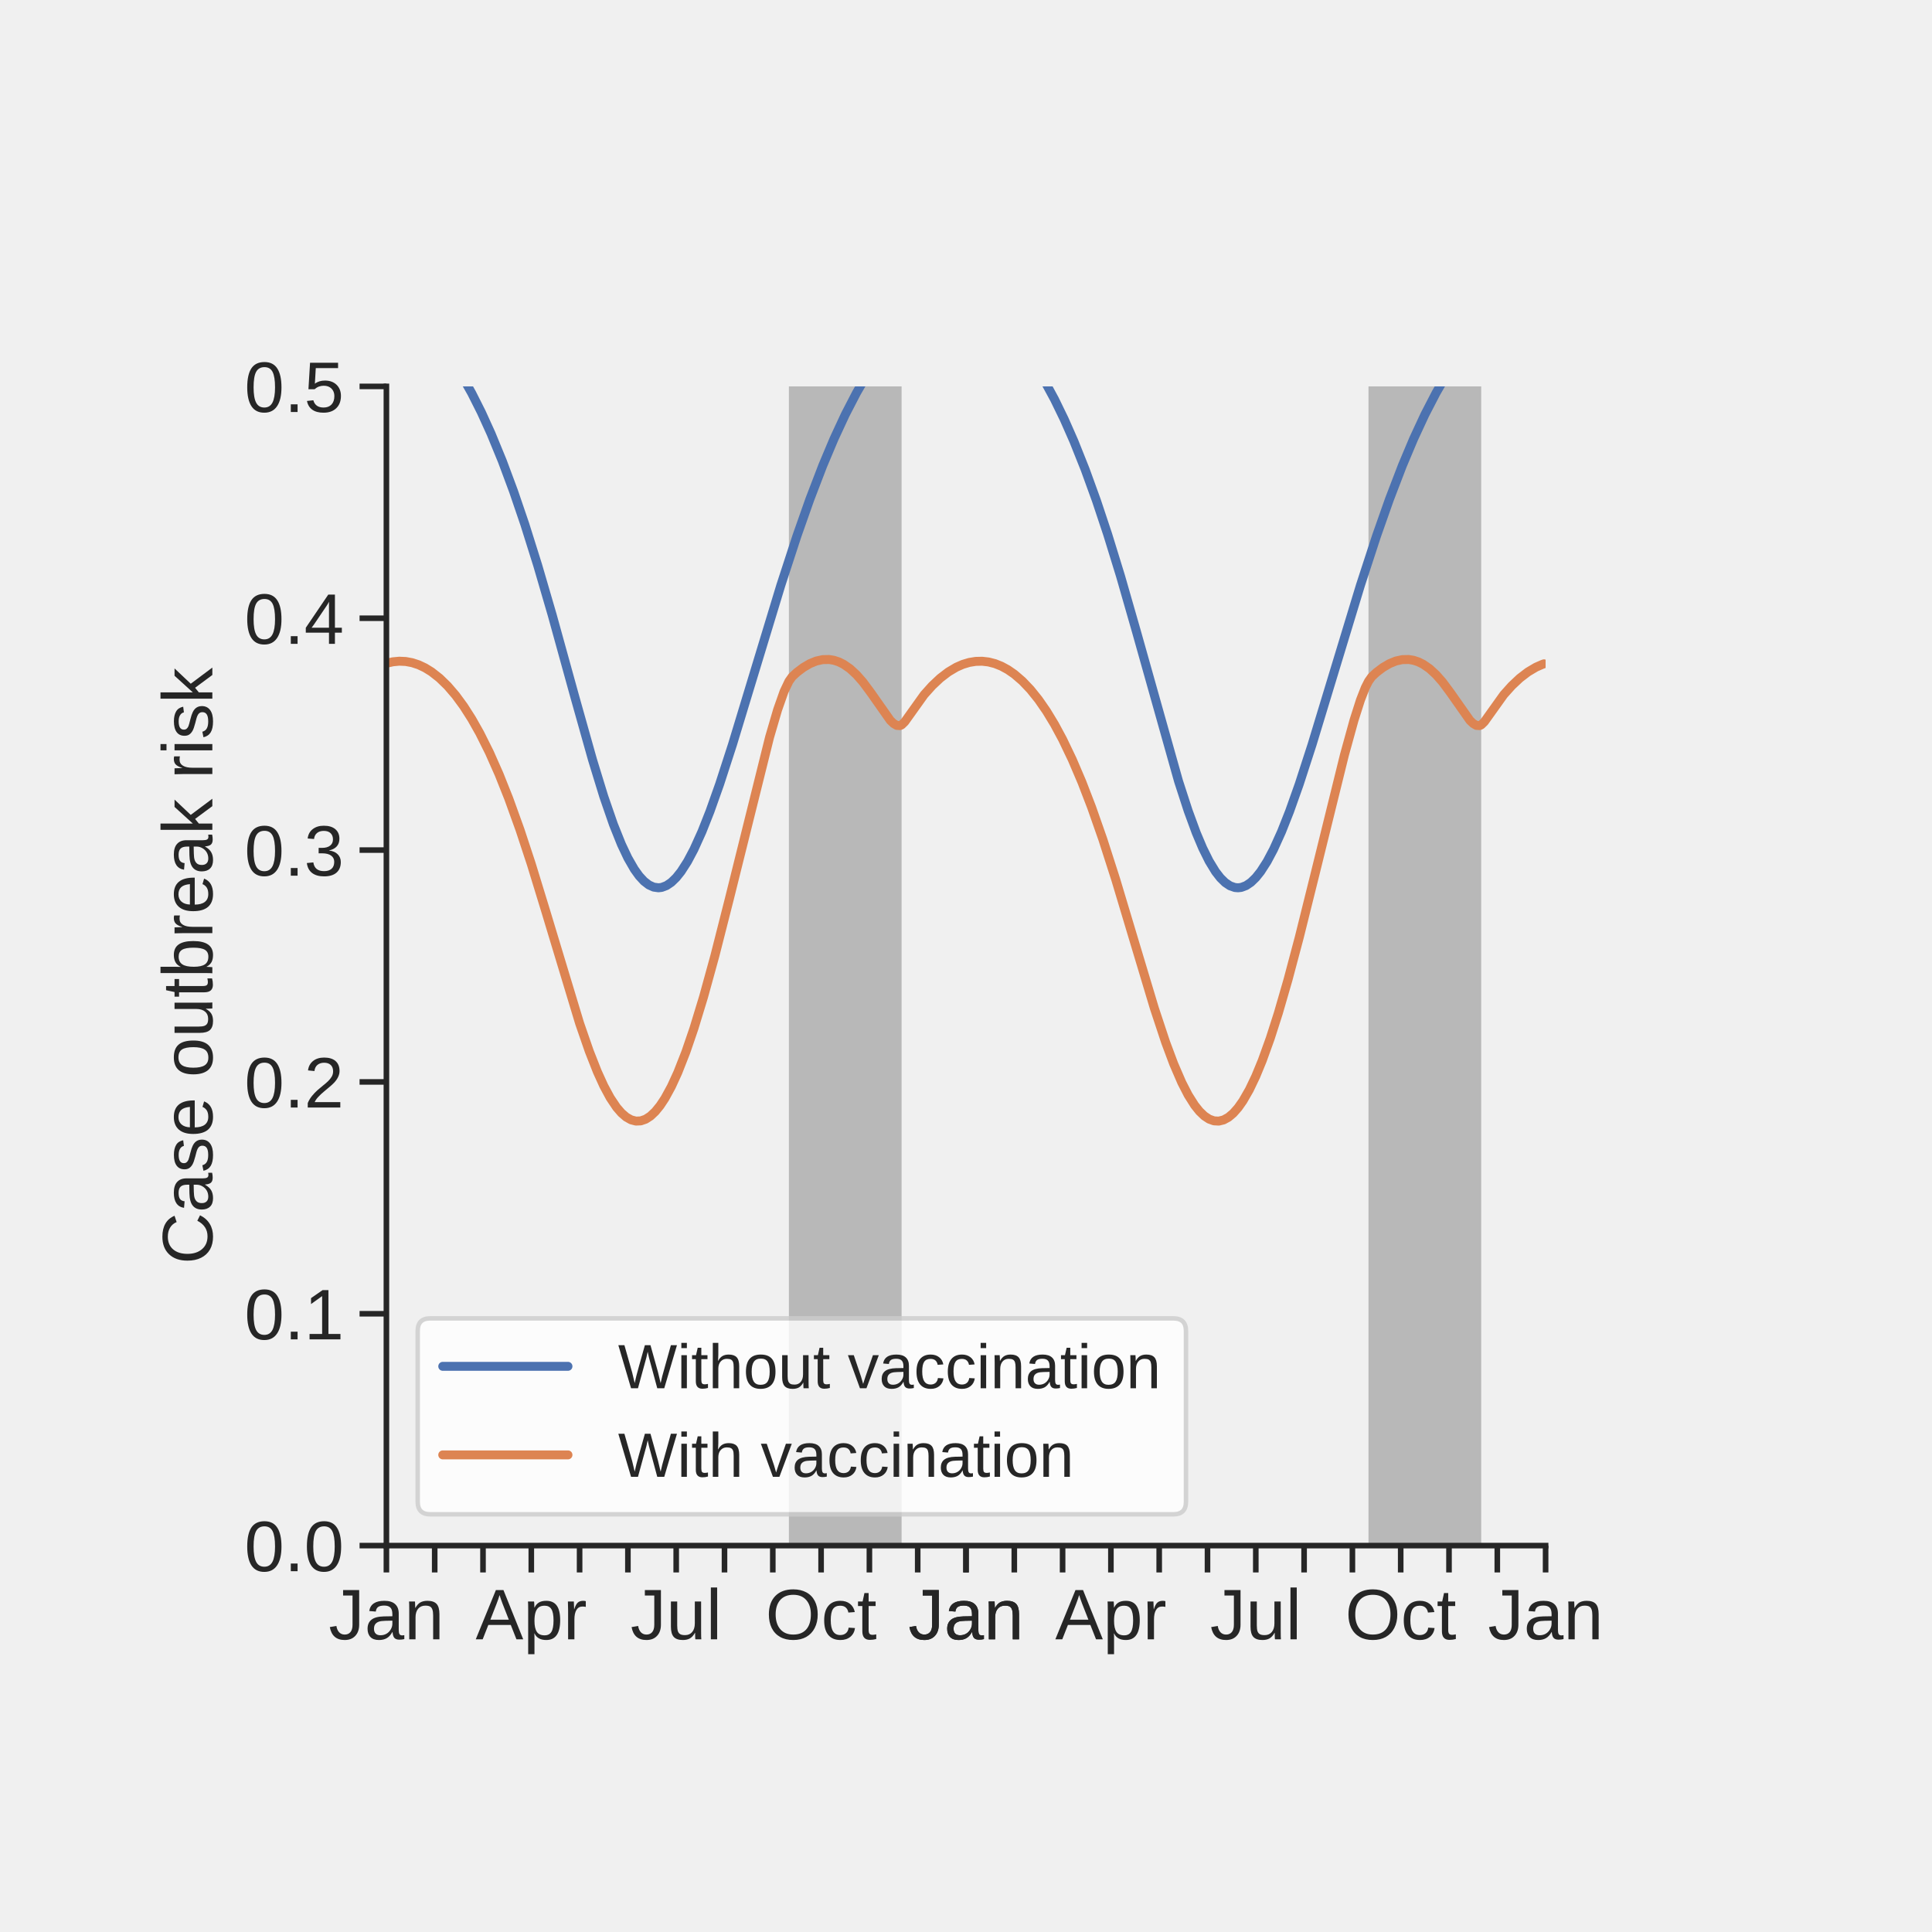
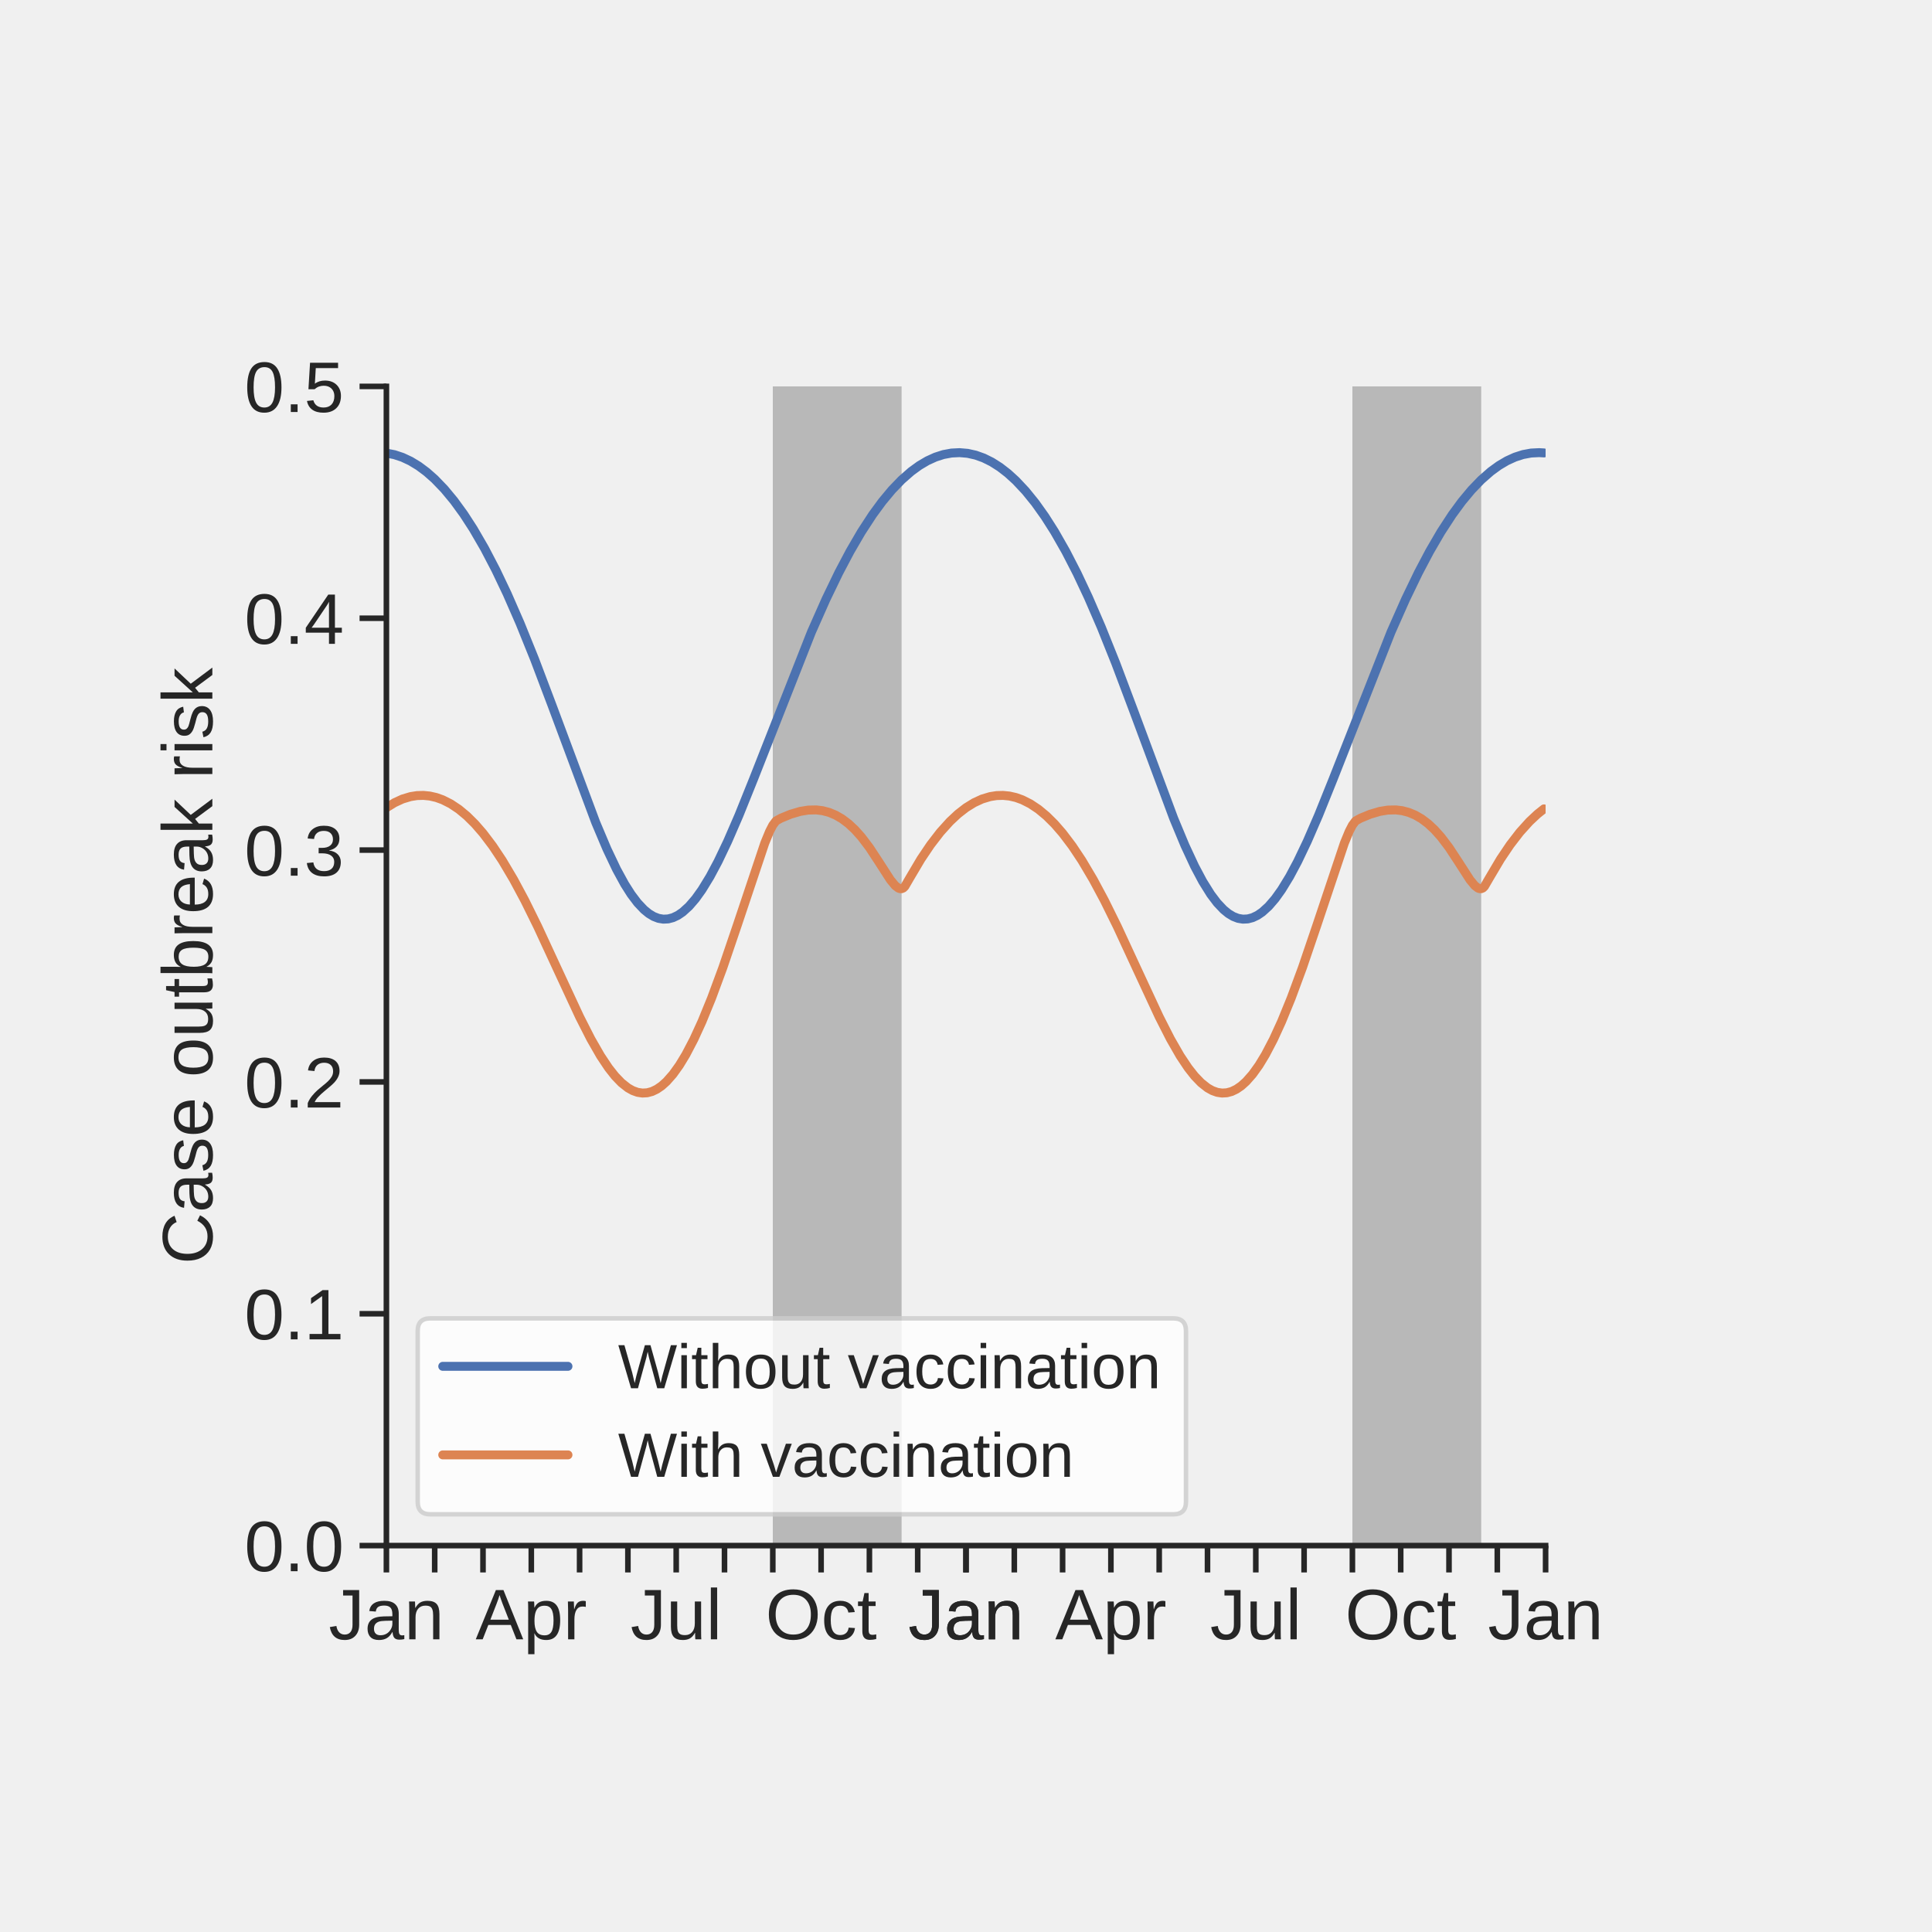
<svg xmlns="http://www.w3.org/2000/svg" xmlns:xlink="http://www.w3.org/1999/xlink" width="432pt" height="432pt" viewBox="0 0 432 432" version="1.1">
  <defs>
    <style type="text/css">*{stroke-linejoin: round; stroke-linecap: butt}</style>
  </defs>
  <g id="figure_1">
    <g id="patch_1">
      <path d="M 0 432  L 432 432  L 432 0  L 0 0  L 0 432  z " style="fill: none" />
    </g>
    <g id="axes_1">
      <g id="patch_2">
        <path d="M 86.4 345.6  L 345.6 345.6  L 345.6 86.4  L 86.4 86.4  L 86.4 345.6  z " style="fill: none" />
      </g>
      <g id="matplotlib.axis_1">
        <g id="xtick_1">
          <g id="line2d_1">
            <defs>
-               <path id="m3aae4bf549" d="M 0 0  L 0 6  " style="stroke: #262626; stroke-width: 1.25" />
+               <path id="m6f3af954a6" d="M 0 0  L 0 6  " style="stroke: #262626; stroke-width: 1.25" />
            </defs>
            <g>
-               <use xlink:href="#m3aae4bf549" x="86.4" y="345.6" style="fill: #262626; stroke: #262626; stroke-width: 1.25" />
+               <use xlink:href="#m6f3af954a6" x="86.4" y="345.6" style="fill: #262626; stroke: #262626; stroke-width: 1.25" />
            </g>
          </g>
          <g id="text_1">
            <text style="fill: #262626; font: 16px 'Arial', 'DejaVu Sans', 'Liberation Sans', 'Bitstream Vera Sans', sans-serif; text-anchor: middle" x="86.4" y="366.553" transform="rotate(-0 86.4 366.5525)">Jan</text>
          </g>
        </g>
        <g id="xtick_2">
          <g id="line2d_2">
            <g>
-               <use xlink:href="#m3aae4bf549" x="97.2" y="345.6" style="fill: #262626; stroke: #262626; stroke-width: 1.25" />
+               <use xlink:href="#m6f3af954a6" x="97.2" y="345.6" style="fill: #262626; stroke: #262626; stroke-width: 1.25" />
            </g>
          </g>
        </g>
        <g id="xtick_3">
          <g id="line2d_3">
            <g>
-               <use xlink:href="#m3aae4bf549" x="108" y="345.6" style="fill: #262626; stroke: #262626; stroke-width: 1.25" />
+               <use xlink:href="#m6f3af954a6" x="108" y="345.6" style="fill: #262626; stroke: #262626; stroke-width: 1.25" />
            </g>
          </g>
        </g>
        <g id="xtick_4">
          <g id="line2d_4">
            <g>
-               <use xlink:href="#m3aae4bf549" x="118.8" y="345.6" style="fill: #262626; stroke: #262626; stroke-width: 1.25" />
+               <use xlink:href="#m6f3af954a6" x="118.8" y="345.6" style="fill: #262626; stroke: #262626; stroke-width: 1.25" />
            </g>
          </g>
          <g id="text_2">
            <text style="fill: #262626; font: 16px 'Arial', 'DejaVu Sans', 'Liberation Sans', 'Bitstream Vera Sans', sans-serif; text-anchor: middle" x="118.8" y="366.553" transform="rotate(-0 118.8 366.5525)">Apr</text>
          </g>
        </g>
        <g id="xtick_5">
          <g id="line2d_5">
            <g>
-               <use xlink:href="#m3aae4bf549" x="129.6" y="345.6" style="fill: #262626; stroke: #262626; stroke-width: 1.25" />
+               <use xlink:href="#m6f3af954a6" x="129.6" y="345.6" style="fill: #262626; stroke: #262626; stroke-width: 1.25" />
            </g>
          </g>
        </g>
        <g id="xtick_6">
          <g id="line2d_6">
            <g>
-               <use xlink:href="#m3aae4bf549" x="140.4" y="345.6" style="fill: #262626; stroke: #262626; stroke-width: 1.25" />
+               <use xlink:href="#m6f3af954a6" x="140.4" y="345.6" style="fill: #262626; stroke: #262626; stroke-width: 1.25" />
            </g>
          </g>
        </g>
        <g id="xtick_7">
          <g id="line2d_7">
            <g>
-               <use xlink:href="#m3aae4bf549" x="151.2" y="345.6" style="fill: #262626; stroke: #262626; stroke-width: 1.25" />
+               <use xlink:href="#m6f3af954a6" x="151.2" y="345.6" style="fill: #262626; stroke: #262626; stroke-width: 1.25" />
            </g>
          </g>
          <g id="text_3">
            <text style="fill: #262626; font: 16px 'Arial', 'DejaVu Sans', 'Liberation Sans', 'Bitstream Vera Sans', sans-serif; text-anchor: middle" x="151.2" y="366.553" transform="rotate(-0 151.2 366.5525)">Jul</text>
          </g>
        </g>
        <g id="xtick_8">
          <g id="line2d_8">
            <g>
-               <use xlink:href="#m3aae4bf549" x="162" y="345.6" style="fill: #262626; stroke: #262626; stroke-width: 1.25" />
+               <use xlink:href="#m6f3af954a6" x="162" y="345.6" style="fill: #262626; stroke: #262626; stroke-width: 1.25" />
            </g>
          </g>
        </g>
        <g id="xtick_9">
          <g id="line2d_9">
            <g>
-               <use xlink:href="#m3aae4bf549" x="172.8" y="345.6" style="fill: #262626; stroke: #262626; stroke-width: 1.25" />
+               <use xlink:href="#m6f3af954a6" x="172.8" y="345.6" style="fill: #262626; stroke: #262626; stroke-width: 1.25" />
            </g>
          </g>
        </g>
        <g id="xtick_10">
          <g id="line2d_10">
            <g>
-               <use xlink:href="#m3aae4bf549" x="183.6" y="345.6" style="fill: #262626; stroke: #262626; stroke-width: 1.25" />
+               <use xlink:href="#m6f3af954a6" x="183.6" y="345.6" style="fill: #262626; stroke: #262626; stroke-width: 1.25" />
            </g>
          </g>
          <g id="text_4">
            <text style="fill: #262626; font: 16px 'Arial', 'DejaVu Sans', 'Liberation Sans', 'Bitstream Vera Sans', sans-serif; text-anchor: middle" x="183.6" y="366.553" transform="rotate(-0 183.6 366.5525)">Oct</text>
          </g>
        </g>
        <g id="xtick_11">
          <g id="line2d_11">
            <g>
-               <use xlink:href="#m3aae4bf549" x="194.4" y="345.6" style="fill: #262626; stroke: #262626; stroke-width: 1.25" />
+               <use xlink:href="#m6f3af954a6" x="194.4" y="345.6" style="fill: #262626; stroke: #262626; stroke-width: 1.25" />
            </g>
          </g>
        </g>
        <g id="xtick_12">
          <g id="line2d_12">
            <g>
-               <use xlink:href="#m3aae4bf549" x="205.2" y="345.6" style="fill: #262626; stroke: #262626; stroke-width: 1.25" />
+               <use xlink:href="#m6f3af954a6" x="205.2" y="345.6" style="fill: #262626; stroke: #262626; stroke-width: 1.25" />
            </g>
          </g>
        </g>
        <g id="xtick_13">
          <g id="line2d_13">
            <g>
-               <use xlink:href="#m3aae4bf549" x="216" y="345.6" style="fill: #262626; stroke: #262626; stroke-width: 1.25" />
+               <use xlink:href="#m6f3af954a6" x="216" y="345.6" style="fill: #262626; stroke: #262626; stroke-width: 1.25" />
            </g>
          </g>
          <g id="text_5">
            <text style="fill: #262626; font: 16px 'Arial', 'DejaVu Sans', 'Liberation Sans', 'Bitstream Vera Sans', sans-serif; text-anchor: middle" x="216" y="366.553" transform="rotate(-0 216 366.5525)">Jan</text>
          </g>
        </g>
        <g id="xtick_14">
          <g id="line2d_14">
            <g>
-               <use xlink:href="#m3aae4bf549" x="216" y="345.6" style="fill: #262626; stroke: #262626; stroke-width: 1.25" />
+               <use xlink:href="#m6f3af954a6" x="216" y="345.6" style="fill: #262626; stroke: #262626; stroke-width: 1.25" />
            </g>
          </g>
          <g id="text_6">
            <text style="fill: #262626; font: 16px 'Arial', 'DejaVu Sans', 'Liberation Sans', 'Bitstream Vera Sans', sans-serif; text-anchor: middle" x="216" y="366.553" transform="rotate(-0 216 366.5525)">Jan</text>
          </g>
        </g>
        <g id="xtick_15">
          <g id="line2d_15">
            <g>
-               <use xlink:href="#m3aae4bf549" x="226.8" y="345.6" style="fill: #262626; stroke: #262626; stroke-width: 1.25" />
+               <use xlink:href="#m6f3af954a6" x="226.8" y="345.6" style="fill: #262626; stroke: #262626; stroke-width: 1.25" />
            </g>
          </g>
        </g>
        <g id="xtick_16">
          <g id="line2d_16">
            <g>
-               <use xlink:href="#m3aae4bf549" x="237.6" y="345.6" style="fill: #262626; stroke: #262626; stroke-width: 1.25" />
+               <use xlink:href="#m6f3af954a6" x="237.6" y="345.6" style="fill: #262626; stroke: #262626; stroke-width: 1.25" />
            </g>
          </g>
        </g>
        <g id="xtick_17">
          <g id="line2d_17">
            <g>
-               <use xlink:href="#m3aae4bf549" x="248.4" y="345.6" style="fill: #262626; stroke: #262626; stroke-width: 1.25" />
+               <use xlink:href="#m6f3af954a6" x="248.4" y="345.6" style="fill: #262626; stroke: #262626; stroke-width: 1.25" />
            </g>
          </g>
          <g id="text_7">
            <text style="fill: #262626; font: 16px 'Arial', 'DejaVu Sans', 'Liberation Sans', 'Bitstream Vera Sans', sans-serif; text-anchor: middle" x="248.4" y="366.553" transform="rotate(-0 248.4 366.5525)">Apr</text>
          </g>
        </g>
        <g id="xtick_18">
          <g id="line2d_18">
            <g>
-               <use xlink:href="#m3aae4bf549" x="259.2" y="345.6" style="fill: #262626; stroke: #262626; stroke-width: 1.25" />
+               <use xlink:href="#m6f3af954a6" x="259.2" y="345.6" style="fill: #262626; stroke: #262626; stroke-width: 1.25" />
            </g>
          </g>
        </g>
        <g id="xtick_19">
          <g id="line2d_19">
            <g>
-               <use xlink:href="#m3aae4bf549" x="270" y="345.6" style="fill: #262626; stroke: #262626; stroke-width: 1.25" />
+               <use xlink:href="#m6f3af954a6" x="270" y="345.6" style="fill: #262626; stroke: #262626; stroke-width: 1.25" />
            </g>
          </g>
        </g>
        <g id="xtick_20">
          <g id="line2d_20">
            <g>
-               <use xlink:href="#m3aae4bf549" x="280.8" y="345.6" style="fill: #262626; stroke: #262626; stroke-width: 1.25" />
+               <use xlink:href="#m6f3af954a6" x="280.8" y="345.6" style="fill: #262626; stroke: #262626; stroke-width: 1.25" />
            </g>
          </g>
          <g id="text_8">
            <text style="fill: #262626; font: 16px 'Arial', 'DejaVu Sans', 'Liberation Sans', 'Bitstream Vera Sans', sans-serif; text-anchor: middle" x="280.8" y="366.553" transform="rotate(-0 280.8 366.5525)">Jul</text>
          </g>
        </g>
        <g id="xtick_21">
          <g id="line2d_21">
            <g>
-               <use xlink:href="#m3aae4bf549" x="291.6" y="345.6" style="fill: #262626; stroke: #262626; stroke-width: 1.25" />
+               <use xlink:href="#m6f3af954a6" x="291.6" y="345.6" style="fill: #262626; stroke: #262626; stroke-width: 1.25" />
            </g>
          </g>
        </g>
        <g id="xtick_22">
          <g id="line2d_22">
            <g>
-               <use xlink:href="#m3aae4bf549" x="302.4" y="345.6" style="fill: #262626; stroke: #262626; stroke-width: 1.25" />
+               <use xlink:href="#m6f3af954a6" x="302.4" y="345.6" style="fill: #262626; stroke: #262626; stroke-width: 1.25" />
            </g>
          </g>
        </g>
        <g id="xtick_23">
          <g id="line2d_23">
            <g>
-               <use xlink:href="#m3aae4bf549" x="313.2" y="345.6" style="fill: #262626; stroke: #262626; stroke-width: 1.25" />
+               <use xlink:href="#m6f3af954a6" x="313.2" y="345.6" style="fill: #262626; stroke: #262626; stroke-width: 1.25" />
            </g>
          </g>
          <g id="text_9">
            <text style="fill: #262626; font: 16px 'Arial', 'DejaVu Sans', 'Liberation Sans', 'Bitstream Vera Sans', sans-serif; text-anchor: middle" x="313.2" y="366.553" transform="rotate(-0 313.2 366.5525)">Oct</text>
          </g>
        </g>
        <g id="xtick_24">
          <g id="line2d_24">
            <g>
-               <use xlink:href="#m3aae4bf549" x="324" y="345.6" style="fill: #262626; stroke: #262626; stroke-width: 1.25" />
+               <use xlink:href="#m6f3af954a6" x="324" y="345.6" style="fill: #262626; stroke: #262626; stroke-width: 1.25" />
            </g>
          </g>
        </g>
        <g id="xtick_25">
          <g id="line2d_25">
            <g>
-               <use xlink:href="#m3aae4bf549" x="334.8" y="345.6" style="fill: #262626; stroke: #262626; stroke-width: 1.25" />
+               <use xlink:href="#m6f3af954a6" x="334.8" y="345.6" style="fill: #262626; stroke: #262626; stroke-width: 1.25" />
            </g>
          </g>
        </g>
        <g id="xtick_26">
          <g id="line2d_26">
            <g>
-               <use xlink:href="#m3aae4bf549" x="345.6" y="345.6" style="fill: #262626; stroke: #262626; stroke-width: 1.25" />
+               <use xlink:href="#m6f3af954a6" x="345.6" y="345.6" style="fill: #262626; stroke: #262626; stroke-width: 1.25" />
            </g>
          </g>
          <g id="text_10">
            <text style="fill: #262626; font: 16px 'Arial', 'DejaVu Sans', 'Liberation Sans', 'Bitstream Vera Sans', sans-serif; text-anchor: middle" x="345.6" y="366.553" transform="rotate(-0 345.6 366.5525)">Jan</text>
          </g>
        </g>
        <g id="text_11">
          <text style="fill: #262626; font: 16px 'Arial', 'DejaVu Sans', 'Liberation Sans', 'Bitstream Vera Sans', sans-serif; text-anchor: middle" x="216" y="385.185" transform="rotate(-0 216 385.185)"> </text>
        </g>
      </g>
      <g id="matplotlib.axis_2">
        <g id="ytick_1">
          <g id="line2d_27">
            <defs>
-               <path id="m55e6d79a7b" d="M 0 0  L -6 0  " style="stroke: #262626; stroke-width: 1.25" />
+               <path id="mc6d8b7485a" d="M 0 0  L -6 0  " style="stroke: #262626; stroke-width: 1.25" />
            </defs>
            <g>
-               <use xlink:href="#m55e6d79a7b" x="86.4" y="345.6" style="fill: #262626; stroke: #262626; stroke-width: 1.25" />
+               <use xlink:href="#mc6d8b7485a" x="86.4" y="345.6" style="fill: #262626; stroke: #262626; stroke-width: 1.25" />
            </g>
          </g>
          <g id="text_12">
            <text style="fill: #262626; font: 16px 'Arial', 'DejaVu Sans', 'Liberation Sans', 'Bitstream Vera Sans', sans-serif; text-anchor: end" x="76.9" y="351.326" transform="rotate(-0 76.9 351.3263)">0.0</text>
          </g>
        </g>
        <g id="ytick_2">
          <g id="line2d_28">
            <g>
-               <use xlink:href="#m55e6d79a7b" x="86.4" y="293.76" style="fill: #262626; stroke: #262626; stroke-width: 1.25" />
+               <use xlink:href="#mc6d8b7485a" x="86.4" y="293.76" style="fill: #262626; stroke: #262626; stroke-width: 1.25" />
            </g>
          </g>
          <g id="text_13">
            <text style="fill: #262626; font: 16px 'Arial', 'DejaVu Sans', 'Liberation Sans', 'Bitstream Vera Sans', sans-serif; text-anchor: end" x="76.9" y="299.486" transform="rotate(-0 76.9 299.4862)">0.1</text>
          </g>
        </g>
        <g id="ytick_3">
          <g id="line2d_29">
            <g>
-               <use xlink:href="#m55e6d79a7b" x="86.4" y="241.92" style="fill: #262626; stroke: #262626; stroke-width: 1.25" />
+               <use xlink:href="#mc6d8b7485a" x="86.4" y="241.92" style="fill: #262626; stroke: #262626; stroke-width: 1.25" />
            </g>
          </g>
          <g id="text_14">
            <text style="fill: #262626; font: 16px 'Arial', 'DejaVu Sans', 'Liberation Sans', 'Bitstream Vera Sans', sans-serif; text-anchor: end" x="76.9" y="247.646" transform="rotate(-0 76.9 247.6463)">0.2</text>
          </g>
        </g>
        <g id="ytick_4">
          <g id="line2d_30">
            <g>
-               <use xlink:href="#m55e6d79a7b" x="86.4" y="190.08" style="fill: #262626; stroke: #262626; stroke-width: 1.25" />
+               <use xlink:href="#mc6d8b7485a" x="86.4" y="190.08" style="fill: #262626; stroke: #262626; stroke-width: 1.25" />
            </g>
          </g>
          <g id="text_15">
            <text style="fill: #262626; font: 16px 'Arial', 'DejaVu Sans', 'Liberation Sans', 'Bitstream Vera Sans', sans-serif; text-anchor: end" x="76.9" y="195.806" transform="rotate(-0 76.9 195.8063)">0.3</text>
          </g>
        </g>
        <g id="ytick_5">
          <g id="line2d_31">
            <g>
-               <use xlink:href="#m55e6d79a7b" x="86.4" y="138.24" style="fill: #262626; stroke: #262626; stroke-width: 1.25" />
+               <use xlink:href="#mc6d8b7485a" x="86.4" y="138.24" style="fill: #262626; stroke: #262626; stroke-width: 1.25" />
            </g>
          </g>
          <g id="text_16">
            <text style="fill: #262626; font: 16px 'Arial', 'DejaVu Sans', 'Liberation Sans', 'Bitstream Vera Sans', sans-serif; text-anchor: end" x="76.9" y="143.966" transform="rotate(-0 76.9 143.9663)">0.4</text>
          </g>
        </g>
        <g id="ytick_6">
          <g id="line2d_32">
            <g>
-               <use xlink:href="#m55e6d79a7b" x="86.4" y="86.4" style="fill: #262626; stroke: #262626; stroke-width: 1.25" />
+               <use xlink:href="#mc6d8b7485a" x="86.4" y="86.4" style="fill: #262626; stroke: #262626; stroke-width: 1.25" />
            </g>
          </g>
          <g id="text_17">
            <text style="fill: #262626; font: 16px 'Arial', 'DejaVu Sans', 'Liberation Sans', 'Bitstream Vera Sans', sans-serif; text-anchor: end" x="76.9" y="92.126" transform="rotate(-0 76.9 92.12625)">0.5</text>
          </g>
        </g>
        <g id="text_18">
          <text style="fill: #262626; font: 16px 'Arial', 'DejaVu Sans', 'Liberation Sans', 'Bitstream Vera Sans', sans-serif; text-anchor: middle" x="47.48" y="216" transform="rotate(-90 47.48 216)">Case outbreak risk</text>
        </g>
      </g>
      <g id="PolyCollection_1">
        <defs>
-           <path id="mdeb7b8ef8e" d="M 201.6 -86.4  L 176.4 -86.4  L 176.4 -345.6  L 201.6 -345.6  L 201.6 -345.6  L 201.6 -86.4  z " />
+           <path id="mb7a1e2611a" d="M 201.6 -86.4  L 172.8 -86.4  L 172.8 -345.6  L 201.6 -345.6  L 201.6 -345.6  L 201.6 -86.4  z " />
        </defs>
-         <g clip-path="url(#p5eee9046e7)">
-           <use xlink:href="#mdeb7b8ef8e" x="0" y="432" style="fill: #808080; fill-opacity: 0.5" />
+         <g clip-path="url(#pbcfb053c16)">
+           <use xlink:href="#mb7a1e2611a" x="0" y="432" style="fill: #808080; fill-opacity: 0.5" />
        </g>
      </g>
      <g id="PolyCollection_2">
        <defs>
-           <path id="md2ae67f870" d="M 331.2 -86.4  L 306 -86.4  L 306 -345.6  L 331.2 -345.6  L 331.2 -345.6  L 331.2 -86.4  z " />
+           <path id="m09e7c4438b" d="M 331.2 -86.4  L 302.4 -86.4  L 302.4 -345.6  L 331.2 -345.6  L 331.2 -345.6  L 331.2 -86.4  z " />
        </defs>
-         <g clip-path="url(#p5eee9046e7)">
-           <use xlink:href="#md2ae67f870" x="0" y="432" style="fill: #808080; fill-opacity: 0.5" />
+         <g clip-path="url(#pbcfb053c16)">
+           <use xlink:href="#m09e7c4438b" x="0" y="432" style="fill: #808080; fill-opacity: 0.5" />
        </g>
      </g>
      <g id="line2d_33">
-         <path d="M 86.4 68.499  L 88.2 69.005  L 90 69.775  L 91.8 70.813  L 93.6 72.122  L 95.4 73.706  L 97.2 75.571  L 99 77.72  L 101.16 80.686  L 103.32 84.081  L 105.48 87.919  L 107.64 92.209  L 109.8 96.96  L 112.32 103.094  L 114.84 109.866  L 117.36 117.263  L 120.24 126.436  L 123.48 137.541  L 128.52 155.781  L 132.48 169.864  L 135 178.081  L 137.16 184.333  L 138.96 188.821  L 140.4 191.861  L 141.84 194.363  L 142.92 195.866  L 144 197.037  L 145.08 197.87  L 146.16 198.361  L 147.24 198.512  L 147.96 198.425  L 149.04 198.018  L 150.12 197.285  L 151.2 196.237  L 152.28 194.888  L 153.72 192.647  L 155.16 189.935  L 156.96 185.954  L 158.76 181.399  L 160.92 175.315  L 163.8 166.427  L 168.12 152.19  L 174.6 130.857  L 178.2 119.822  L 181.08 111.647  L 183.96 104.137  L 186.48 98.145  L 189 92.71  L 191.52 87.836  L 193.68 84.103  L 195.84 80.778  L 198 77.855  L 200.16 75.329  L 202.32 73.193  L 204.12 71.709  L 205.92 70.49  L 207.72 69.535  L 209.52 68.841  L 211.32 68.407  L 213.12 68.234  L 214.92 68.321  L 216.72 68.669  L 218.52 69.281  L 220.32 70.158  L 222.12 71.304  L 223.92 72.723  L 225.72 74.418  L 227.52 76.396  L 229.32 78.662  L 231.48 81.769  L 233.64 85.311  L 235.8 89.298  L 237.96 93.741  L 240.12 98.647  L 242.64 104.964  L 245.16 111.916  L 247.68 119.487  L 250.56 128.839  L 254.16 141.386  L 263.52 174.662  L 265.68 181.314  L 267.48 186.215  L 268.92 189.629  L 270.36 192.538  L 271.8 194.9  L 272.88 196.293  L 273.96 197.352  L 275.04 198.072  L 276.12 198.45  L 276.84 198.512  L 277.56 198.425  L 278.64 198.018  L 279.72 197.285  L 280.8 196.237  L 281.88 194.888  L 283.32 192.647  L 284.76 189.935  L 286.56 185.954  L 288.36 181.399  L 290.52 175.315  L 293.4 166.427  L 297.72 152.19  L 304.2 130.857  L 307.8 119.822  L 310.68 111.647  L 313.56 104.137  L 316.08 98.145  L 318.6 92.71  L 321.12 87.836  L 323.28 84.103  L 325.44 80.778  L 327.6 77.855  L 329.76 75.329  L 331.92 73.193  L 333.72 71.709  L 335.52 70.49  L 337.32 69.535  L 339.12 68.841  L 340.92 68.407  L 342.72 68.234  L 344.52 68.321  L 345.24 68.429  L 345.24 68.429  " clip-path="url(#p5eee9046e7)" style="fill: none; stroke: #4c72b0; stroke-width: 2; stroke-linecap: round" />
+         <path d="M 86.4 101.317  L 88.2 101.668  L 90 102.265  L 91.8 103.109  L 93.6 104.201  L 95.4 105.542  L 97.2 107.133  L 99.36 109.375  L 101.52 111.982  L 103.68 114.952  L 105.84 118.288  L 108.36 122.635  L 110.88 127.465  L 113.4 132.761  L 116.28 139.349  L 119.52 147.364  L 123.48 157.829  L 133.2 183.892  L 135.72 189.858  L 137.88 194.406  L 139.68 197.701  L 141.12 199.968  L 142.56 201.874  L 144 203.397  L 145.08 204.278  L 146.16 204.928  L 147.24 205.345  L 148.32 205.527  L 149.4 205.474  L 150.48 205.191  L 151.56 204.679  L 152.64 203.945  L 154.08 202.634  L 155.52 200.962  L 156.96 198.952  L 158.76 196.005  L 160.56 192.63  L 162.72 188.098  L 165.24 182.284  L 168.48 174.233  L 181.44 141.326  L 184.68 134.015  L 187.56 128.046  L 190.08 123.275  L 192.6 118.948  L 195.12 115.08  L 197.28 112.139  L 199.44 109.545  L 201.6 107.301  L 203.76 105.408  L 205.56 104.099  L 207.36 103.034  L 209.16 102.213  L 210.96 101.635  L 212.76 101.302  L 214.56 101.212  L 216.36 101.367  L 218.16 101.768  L 219.96 102.414  L 221.76 103.307  L 223.56 104.449  L 225.36 105.84  L 227.16 107.482  L 229.32 109.784  L 231.48 112.451  L 233.64 115.483  L 235.8 118.879  L 238.32 123.296  L 240.84 128.194  L 243.36 133.554  L 246.24 140.21  L 249.48 148.289  L 253.44 158.806  L 262.44 182.993  L 264.96 189.045  L 267.12 193.69  L 268.92 197.082  L 270.72 199.968  L 272.16 201.874  L 273.6 203.397  L 274.68 204.278  L 275.76 204.928  L 276.84 205.345  L 277.92 205.527  L 279 205.474  L 280.08 205.191  L 281.16 204.679  L 282.24 203.945  L 283.68 202.634  L 285.12 200.962  L 286.56 198.952  L 288.36 196.005  L 290.16 192.63  L 292.32 188.098  L 294.84 182.284  L 298.08 174.233  L 311.04 141.326  L 314.28 134.015  L 317.16 128.046  L 319.68 123.275  L 322.2 118.948  L 324.72 115.08  L 326.88 112.139  L 329.04 109.545  L 331.2 107.301  L 333.36 105.408  L 335.16 104.099  L 336.96 103.034  L 338.76 102.213  L 340.56 101.635  L 342.36 101.302  L 344.16 101.212  L 345.24 101.276  L 345.24 101.276  " clip-path="url(#pbcfb053c16)" style="fill: none; stroke: #4c72b0; stroke-width: 2; stroke-linecap: round" />
      </g>
      <g id="line2d_34">
-         <path d="M 86.4 148.315  L 87.84 147.981  L 89.28 147.845  L 90.72 147.911  L 92.16 148.178  L 93.6 148.65  L 95.04 149.328  L 96.48 150.216  L 98.28 151.627  L 100.08 153.377  L 101.88 155.475  L 103.68 157.929  L 105.48 160.747  L 107.28 163.937  L 109.44 168.263  L 111.6 173.141  L 113.76 178.565  L 116.28 185.56  L 118.8 193.207  L 122.04 203.783  L 129.6 228.813  L 131.76 235.054  L 133.56 239.626  L 135 242.791  L 136.44 245.465  L 137.88 247.613  L 138.96 248.862  L 140.04 249.793  L 141.12 250.399  L 142.2 250.679  L 143.28 250.632  L 144.36 250.259  L 145.44 249.563  L 146.52 248.548  L 147.6 247.221  L 148.68 245.588  L 150.12 242.951  L 151.56 239.812  L 153.36 235.227  L 155.16 229.97  L 157.32 222.886  L 159.84 213.742  L 163.08 201.002  L 172.08 164.836  L 173.88 158.69  L 175.32 154.612  L 176.4 152.345  L 177.12 151.33  L 178.2 150.327  L 179.64 149.243  L 181.08 148.398  L 182.52 147.808  L 183.96 147.492  L 185.4 147.466  L 186.48 147.645  L 187.56 148.001  L 188.64 148.539  L 190.08 149.541  L 191.52 150.871  L 192.96 152.511  L 194.76 154.939  L 199.08 161.086  L 199.8 161.776  L 200.52 162.197  L 201.24 162.243  L 201.6 162.088  L 202.32 161.382  L 206.64 155.336  L 208.44 153.329  L 210.24 151.637  L 212.04 150.258  L 213.84 149.189  L 215.28 148.557  L 216.72 148.123  L 218.16 147.888  L 219.6 147.853  L 221.04 148.019  L 222.48 148.388  L 223.92 148.963  L 225.36 149.746  L 226.8 150.74  L 228.6 152.286  L 230.4 154.174  L 232.2 156.413  L 234 159.012  L 235.8 161.978  L 237.6 165.318  L 239.76 169.828  L 241.92 174.888  L 244.08 180.492  L 246.6 187.683  L 249.48 196.655  L 253.44 209.869  L 258.12 225.449  L 260.64 233.056  L 262.44 237.875  L 264.24 242.044  L 265.68 244.845  L 267.12 247.127  L 268.2 248.481  L 269.28 249.518  L 270.36 250.233  L 271.44 250.622  L 272.52 250.684  L 273.6 250.419  L 274.68 249.83  L 275.76 248.921  L 276.84 247.697  L 277.92 246.165  L 279.36 243.658  L 280.8 240.642  L 282.24 237.146  L 284.04 232.149  L 285.84 226.526  L 288 219.069  L 290.52 209.594  L 294.12 195.125  L 300.6 168.87  L 302.76 161.041  L 304.2 156.529  L 305.28 153.766  L 306 152.345  L 306.72 151.33  L 307.8 150.327  L 309.24 149.243  L 310.68 148.398  L 312.12 147.808  L 313.56 147.492  L 315 147.466  L 316.08 147.645  L 317.16 148.001  L 318.24 148.539  L 319.68 149.541  L 321.12 150.871  L 322.56 152.511  L 324.36 154.939  L 328.68 161.086  L 329.4 161.776  L 330.12 162.197  L 330.84 162.243  L 331.2 162.088  L 331.92 161.382  L 336.24 155.336  L 338.04 153.329  L 339.84 151.637  L 341.64 150.258  L 343.44 149.189  L 344.88 148.557  L 345.24 148.43  L 345.24 148.43  " clip-path="url(#p5eee9046e7)" style="fill: none; stroke: #dd8452; stroke-width: 2; stroke-linecap: round" />
+         <path d="M 86.4 180.609  L 88.2 179.494  L 90 178.664  L 91.8 178.122  L 93.24 177.895  L 94.68 177.853  L 96.12 177.997  L 97.56 178.327  L 99 178.845  L 100.8 179.755  L 102.6 180.957  L 104.4 182.452  L 106.2 184.237  L 108 186.308  L 110.16 189.163  L 112.32 192.408  L 114.84 196.659  L 117.36 201.36  L 120.24 207.192  L 124.56 216.525  L 129.6 227.374  L 132.12 232.322  L 134.28 236.087  L 136.08 238.789  L 137.52 240.615  L 138.96 242.11  L 140.4 243.249  L 141.48 243.857  L 142.56 244.246  L 143.64 244.411  L 144.72 244.35  L 145.8 244.061  L 146.88 243.543  L 147.96 242.799  L 149.04 241.83  L 150.48 240.196  L 151.92 238.185  L 153.36 235.812  L 155.16 232.368  L 156.96 228.438  L 159.12 223.153  L 161.64 216.333  L 164.88 206.807  L 171 188.53  L 172.08 185.91  L 172.8 184.512  L 173.52 183.56  L 174.6 182.961  L 176.76 182.07  L 178.92 181.43  L 180.72 181.136  L 182.52 181.098  L 183.96 181.277  L 185.4 181.658  L 186.84 182.259  L 188.28 183.094  L 189.72 184.178  L 191.16 185.521  L 192.6 187.13  L 194.4 189.505  L 196.56 192.794  L 199.08 196.708  L 200.16 198.021  L 200.88 198.575  L 201.24 198.707  L 201.6 198.712  L 201.96 198.564  L 202.32 198.219  L 203.4 196.354  L 205.92 192.098  L 208.08 188.889  L 210.24 186.087  L 212.4 183.692  L 214.2 182.009  L 216 180.609  L 217.8 179.494  L 219.6 178.664  L 221.4 178.122  L 222.84 177.895  L 224.28 177.853  L 225.72 177.997  L 227.16 178.327  L 228.6 178.845  L 230.4 179.755  L 232.2 180.957  L 234 182.452  L 235.8 184.237  L 237.6 186.308  L 239.76 189.163  L 241.92 192.408  L 244.44 196.659  L 246.96 201.36  L 249.84 207.192  L 254.16 216.525  L 259.2 227.374  L 261.72 232.322  L 263.88 236.087  L 265.68 238.789  L 267.12 240.615  L 268.56 242.11  L 270 243.249  L 271.08 243.857  L 272.16 244.246  L 273.24 244.411  L 274.32 244.35  L 275.4 244.061  L 276.48 243.543  L 277.56 242.799  L 278.64 241.83  L 280.08 240.196  L 281.52 238.185  L 282.96 235.812  L 284.76 232.368  L 286.56 228.438  L 288.72 223.153  L 291.24 216.333  L 294.48 206.807  L 300.6 188.53  L 301.68 185.91  L 302.4 184.512  L 303.12 183.56  L 304.2 182.961  L 306.36 182.07  L 308.52 181.43  L 310.32 181.136  L 312.12 181.098  L 313.56 181.277  L 315 181.658  L 316.44 182.259  L 317.88 183.094  L 319.32 184.178  L 320.76 185.521  L 322.2 187.13  L 324 189.505  L 326.16 192.794  L 328.68 196.708  L 329.76 198.021  L 330.48 198.575  L 330.84 198.707  L 331.2 198.712  L 331.56 198.564  L 331.92 198.219  L 333 196.354  L 335.52 192.098  L 337.68 188.889  L 339.84 186.087  L 342 183.692  L 343.8 182.009  L 345.24 180.866  L 345.24 180.866  " clip-path="url(#pbcfb053c16)" style="fill: none; stroke: #dd8452; stroke-width: 2; stroke-linecap: round" />
      </g>
      <g id="patch_3">
        <path d="M 86.4 345.6  L 86.4 86.4  " style="fill: none; stroke: #262626; stroke-width: 1.25; stroke-linejoin: miter; stroke-linecap: square" />
      </g>
      <g id="patch_4">
        <path d="M 86.4 345.6  L 345.6 345.6  " style="fill: none; stroke: #262626; stroke-width: 1.25; stroke-linejoin: miter; stroke-linecap: square" />
      </g>
      <g id="legend_1">
        <g id="patch_5">
          <path d="M 96.2 338.6  L 262.387 338.6  Q 265.187 338.6 265.187 335.8  L 265.187 297.593  Q 265.187 294.793 262.387 294.793  L 96.2 294.793  Q 93.4 294.793 93.4 297.593  L 93.4 335.8  Q 93.4 338.6 96.2 338.6  z " style="fill: #ffffff; opacity: 0.8; stroke: #cccccc; stroke-linejoin: miter" />
        </g>
        <g id="line2d_35">
          <path d="M 99 305.514  L 113 305.514  L 127 305.514  " style="fill: none; stroke: #4c72b0; stroke-width: 2; stroke-linecap: round" />
        </g>
        <g id="text_19">
          <text style="fill: #262626; font: 14px 'Arial', 'DejaVu Sans', 'Liberation Sans', 'Bitstream Vera Sans', sans-serif; text-anchor: start" x="138.2" y="310.414" transform="rotate(-0 138.2 310.4141)">Without vaccination</text>
        </g>
        <g id="line2d_36">
          <path d="M 99 325.317  L 113 325.317  L 127 325.317  " style="fill: none; stroke: #dd8452; stroke-width: 2; stroke-linecap: round" />
        </g>
        <g id="text_20">
          <text style="fill: #262626; font: 14px 'Arial', 'DejaVu Sans', 'Liberation Sans', 'Bitstream Vera Sans', sans-serif; text-anchor: start" x="138.2" y="330.217" transform="rotate(-0 138.2 330.2175)">With vaccination</text>
        </g>
      </g>
    </g>
  </g>
  <defs>
-     <clipPath id="p5eee9046e7">
+     <clipPath id="pbcfb053c16">
      <rect x="86.4" y="86.4" width="259.2" height="259.2" />
    </clipPath>
  </defs>
</svg>
